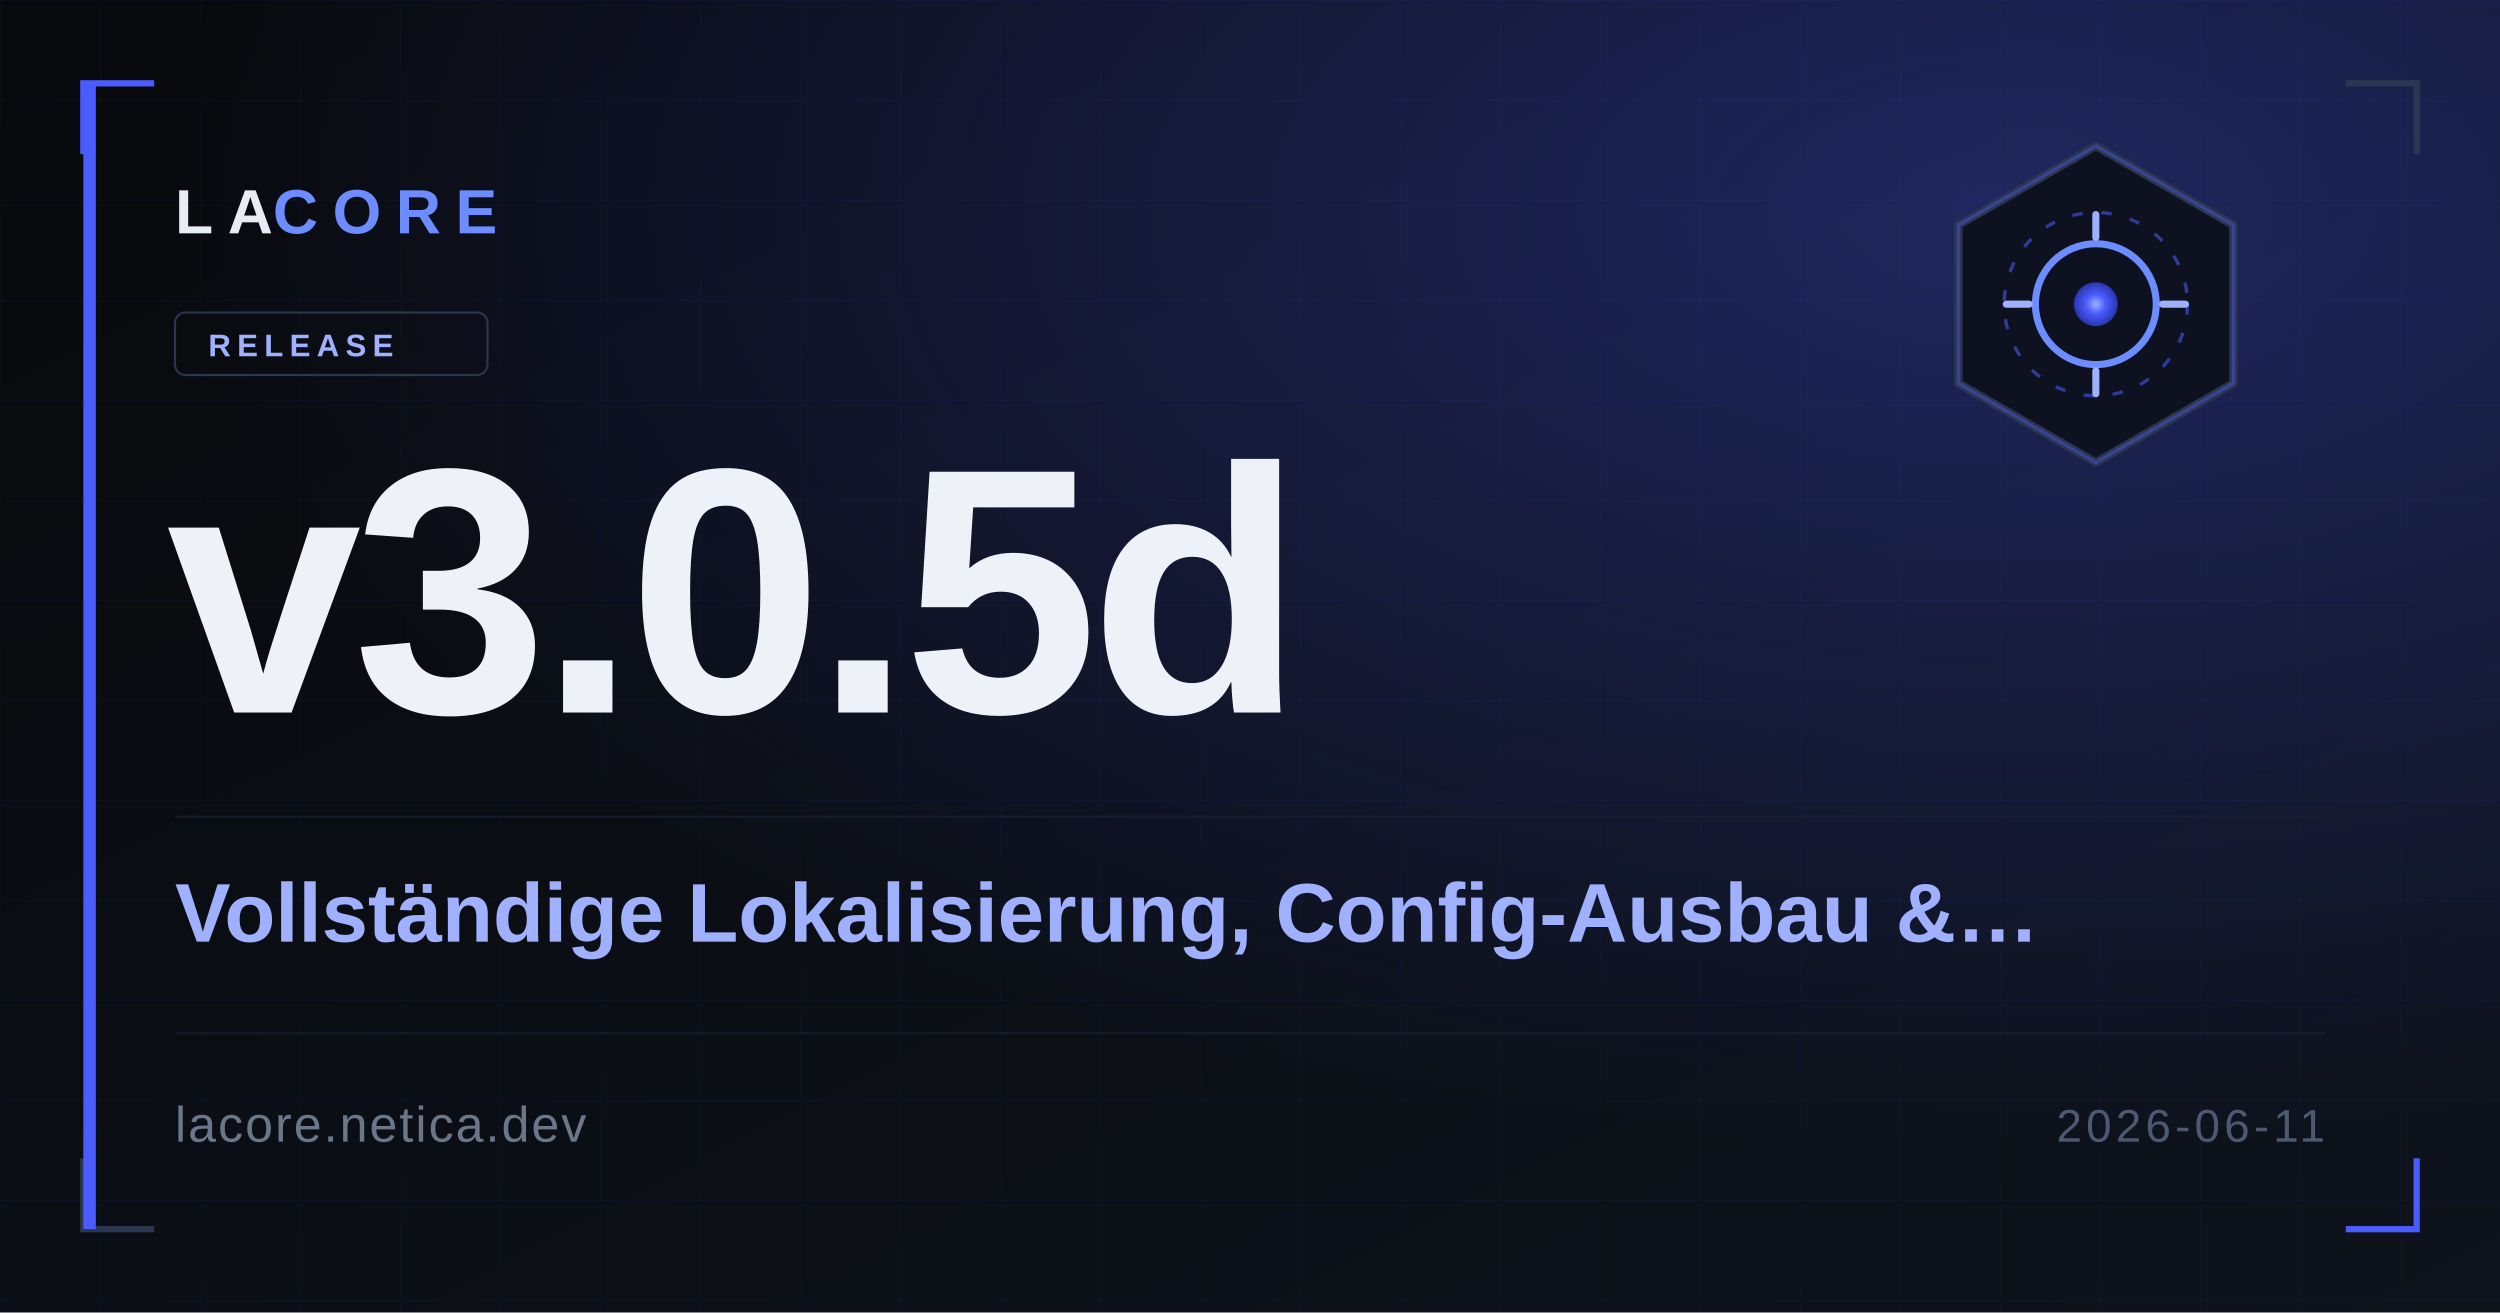
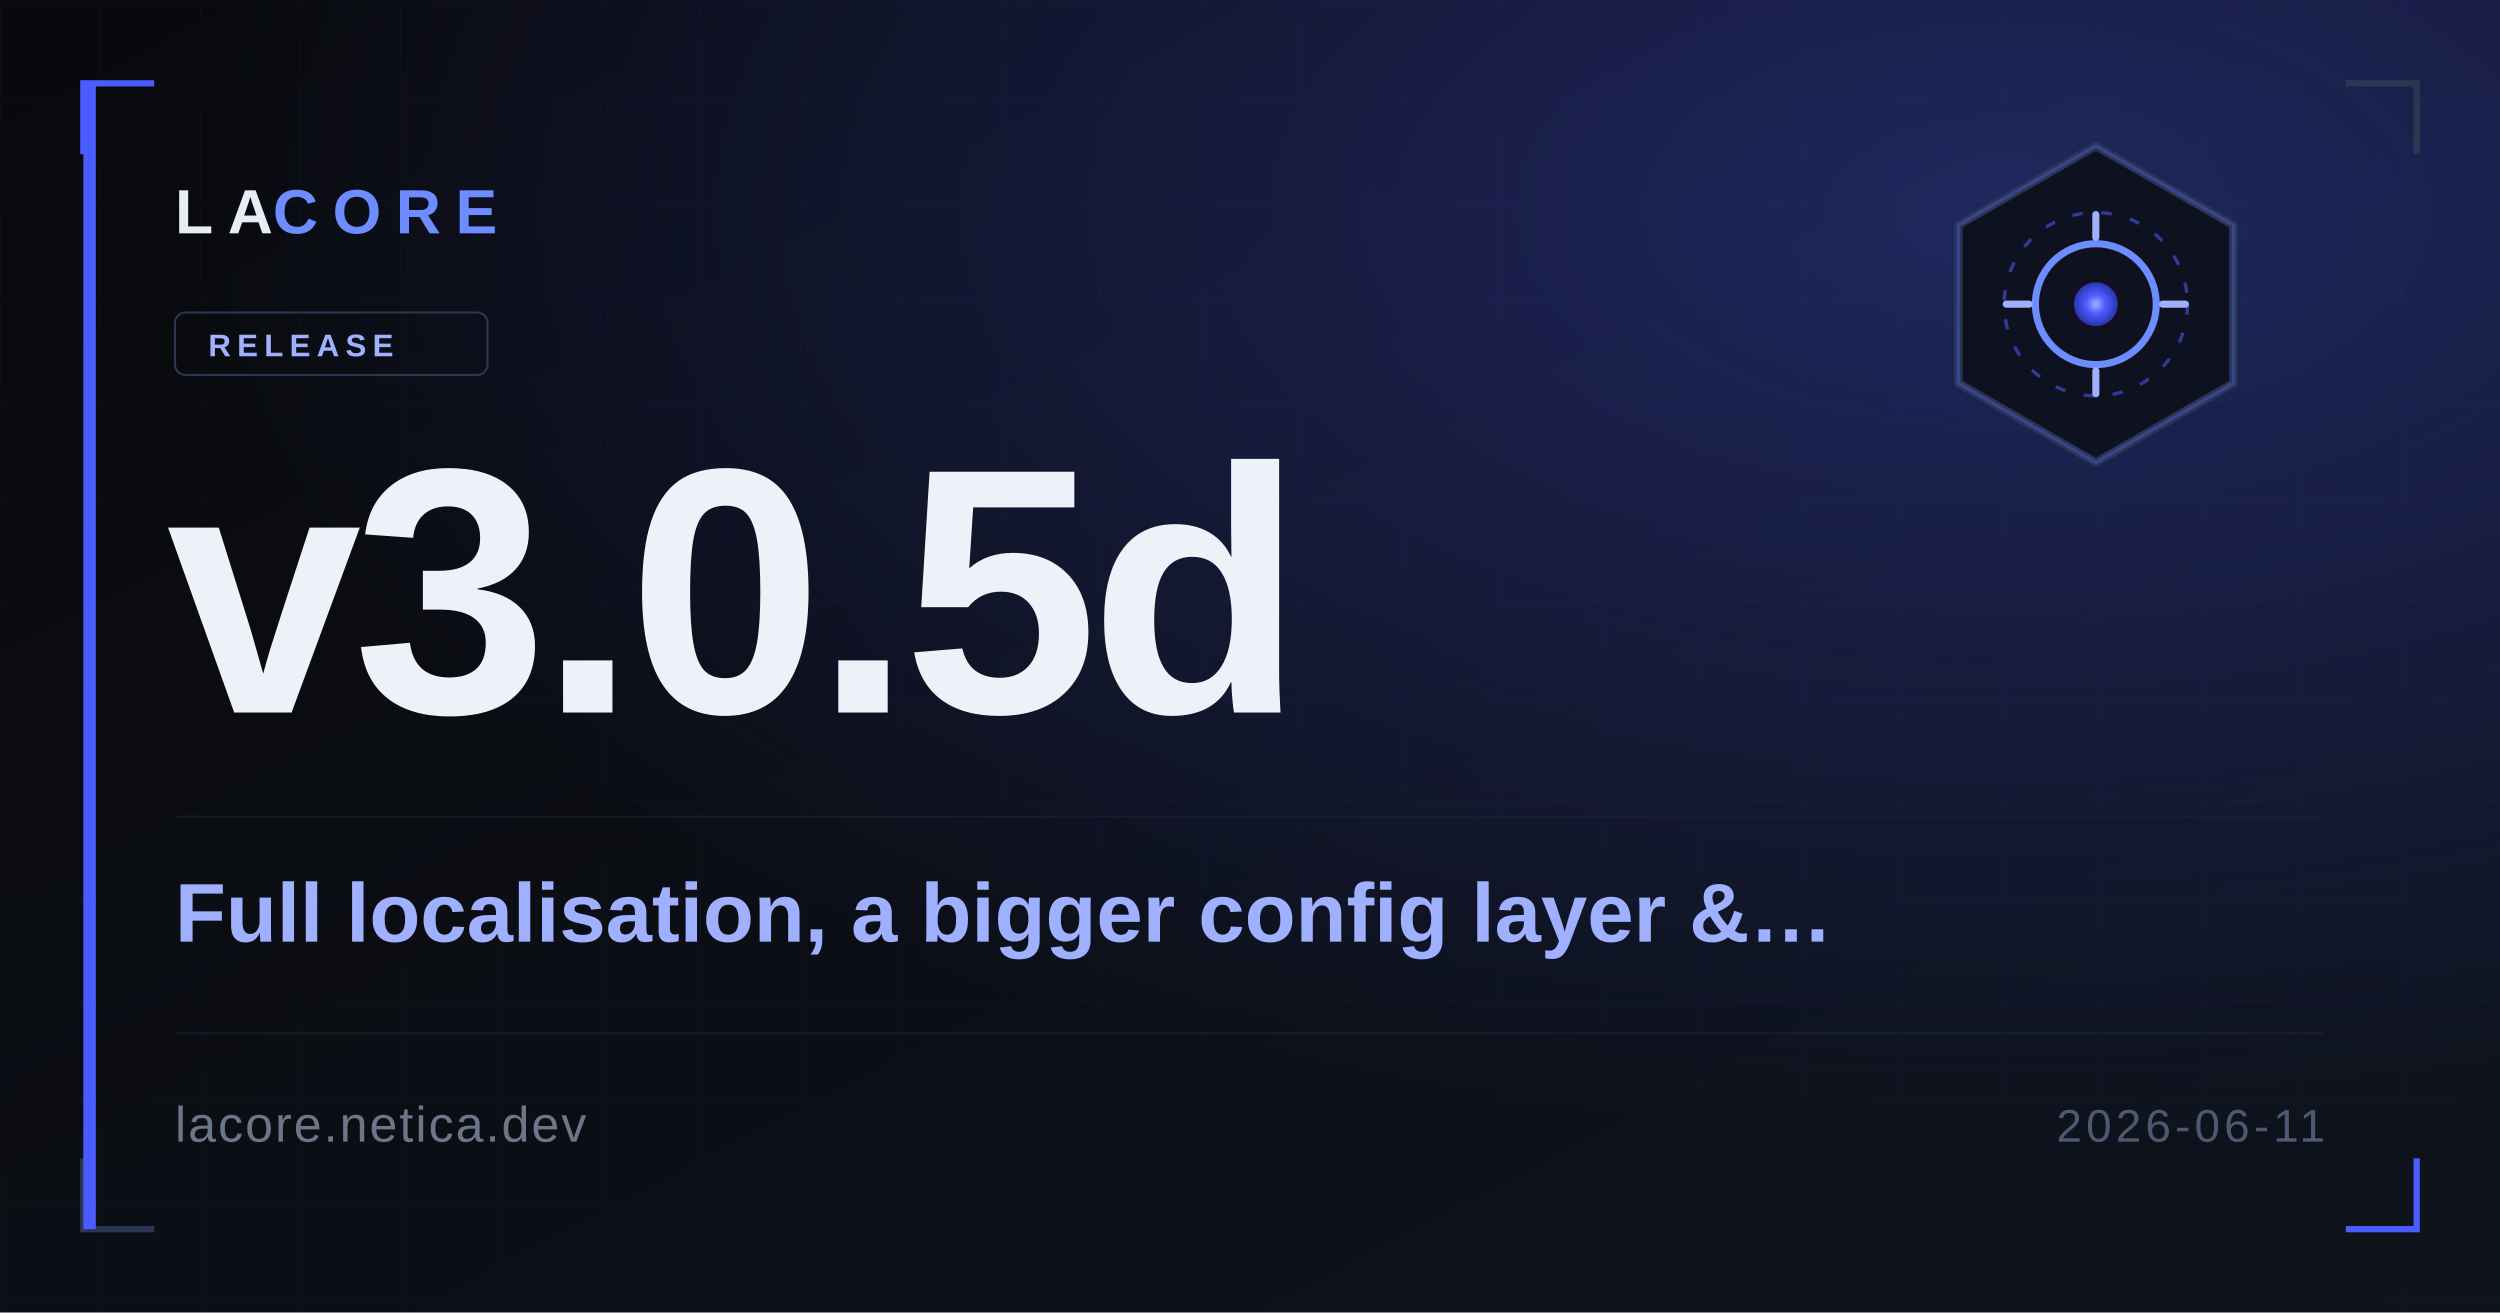
<svg xmlns="http://www.w3.org/2000/svg" viewBox="0 0 1200 630" font-family="'Chakra Petch', 'Segoe UI', system-ui, -apple-system, Arial, sans-serif">
  <defs>
    <linearGradient id="bg" x1="0" y1="0" x2="1" y2="1">
      <stop offset="0" stop-color="#08090c" />
      <stop offset="1" stop-color="#0e131c" />
    </linearGradient>
    <radialGradient id="glow" cx="0.8" cy="0.16" r="0.72">
      <stop offset="0" stop-color="#4a5cff" stop-opacity="0.32" />
      <stop offset="1" stop-color="#4a5cff" stop-opacity="0" />
    </radialGradient>
    <radialGradient id="core" cx="0.5" cy="0.5" r="0.5">
      <stop offset="0" stop-color="#9fb0ff" />
      <stop offset="0.45" stop-color="#4a5cff" />
      <stop offset="1" stop-color="#2a35b0" />
    </radialGradient>
    <pattern id="grid" width="48" height="48" patternUnits="userSpaceOnUse">
      <path d="M48 0H0V48" fill="none" stroke="#4a5cff" stroke-opacity="0.05" stroke-width="1" />
    </pattern>
  </defs>
  <rect width="1200" height="630" fill="url(#bg)" />
  <rect width="1200" height="630" fill="url(#grid)" />
  <rect width="1200" height="630" fill="url(#glow)" />
  <g stroke="#4a5cff" stroke-width="3" fill="none">
    <path d="M40 74 V40 H74" />
    <path d="M1160 556 V590 H1126" />
  </g>
  <g stroke="#2c3650" stroke-width="3" fill="none">
    <path d="M1160 74 V40 H1126" />
    <path d="M40 556 V590 H74" />
  </g>
  <rect x="40" y="40" width="6" height="550" fill="#4a5cff" />
  <g transform="translate(1006 150)">
    <g transform="translate(-90 -90)">
      <polygon points="90,10 156,48 156,124 90,162 24,124 24,48" fill="#0e1220" stroke="#2c3650" stroke-width="4" stroke-linejoin="round" />
      <polygon points="90,10 156,48 156,124 90,162 24,124 24,48" fill="none" stroke="#4a5cff" stroke-width="1.5" stroke-linejoin="round" opacity="0.4" />
      <circle cx="90" cy="86" r="44" fill="none" stroke="#4a5cff" stroke-width="1.6" stroke-dasharray="5 9" opacity="0.55" />
      <circle cx="90" cy="86" r="29" fill="none" stroke="#6c8cff" stroke-width="3.4" />
      <circle cx="90" cy="86" r="10.5" fill="url(#core)" />
      <g stroke="#9fb0ff" stroke-width="3.4" stroke-linecap="round">
        <line x1="90" y1="43" x2="90" y2="54" />
        <line x1="90" y1="118" x2="90" y2="129" />
        <line x1="47" y1="86" x2="58" y2="86" />
        <line x1="122" y1="86" x2="133" y2="86" />
      </g>
    </g>
  </g>
  <g stroke="#1a2131" stroke-width="1" opacity="0.7">
    <line x1="84" y1="392" x2="1116" y2="392" />
    <line x1="84" y1="496" x2="1116" y2="496" />
  </g>
  <text x="84" y="112" fill="#e7ecf5" font-size="30" font-weight="700" letter-spacing="7">LA<tspan fill="#6c8cff">CORE</tspan>
  </text>
  <g>
    <rect x="84" y="150" width="150" height="30" rx="5" fill="none" stroke="#2c3650" />
    <text x="100" y="171" fill="#9fb0ff" font-size="15" font-weight="700" letter-spacing="3">RELEASE</text>
  </g>
  <text x="80" y="342" fill="#eef2f8" font-size="168" font-weight="700" letter-spacing="-4">v3.0.5d</text>
-   <text x="84" y="452" fill="#9fb0ff" font-size="40" font-weight="600">Vollständige Lokalisierung, Config-Ausbau &amp;…</text>
+   <text x="84" y="452" fill="#9fb0ff" font-size="40" font-weight="600">Full localisation, a bigger config layer &amp;…</text>
  <text x="84" y="548" fill="#6b7689" font-size="24" font-weight="500" letter-spacing="1">lacore.netica.dev</text>
  <text x="1116" y="548" fill="#4d5872" font-size="22" font-weight="500" letter-spacing="2" text-anchor="end">2026-06-11</text>
</svg>
